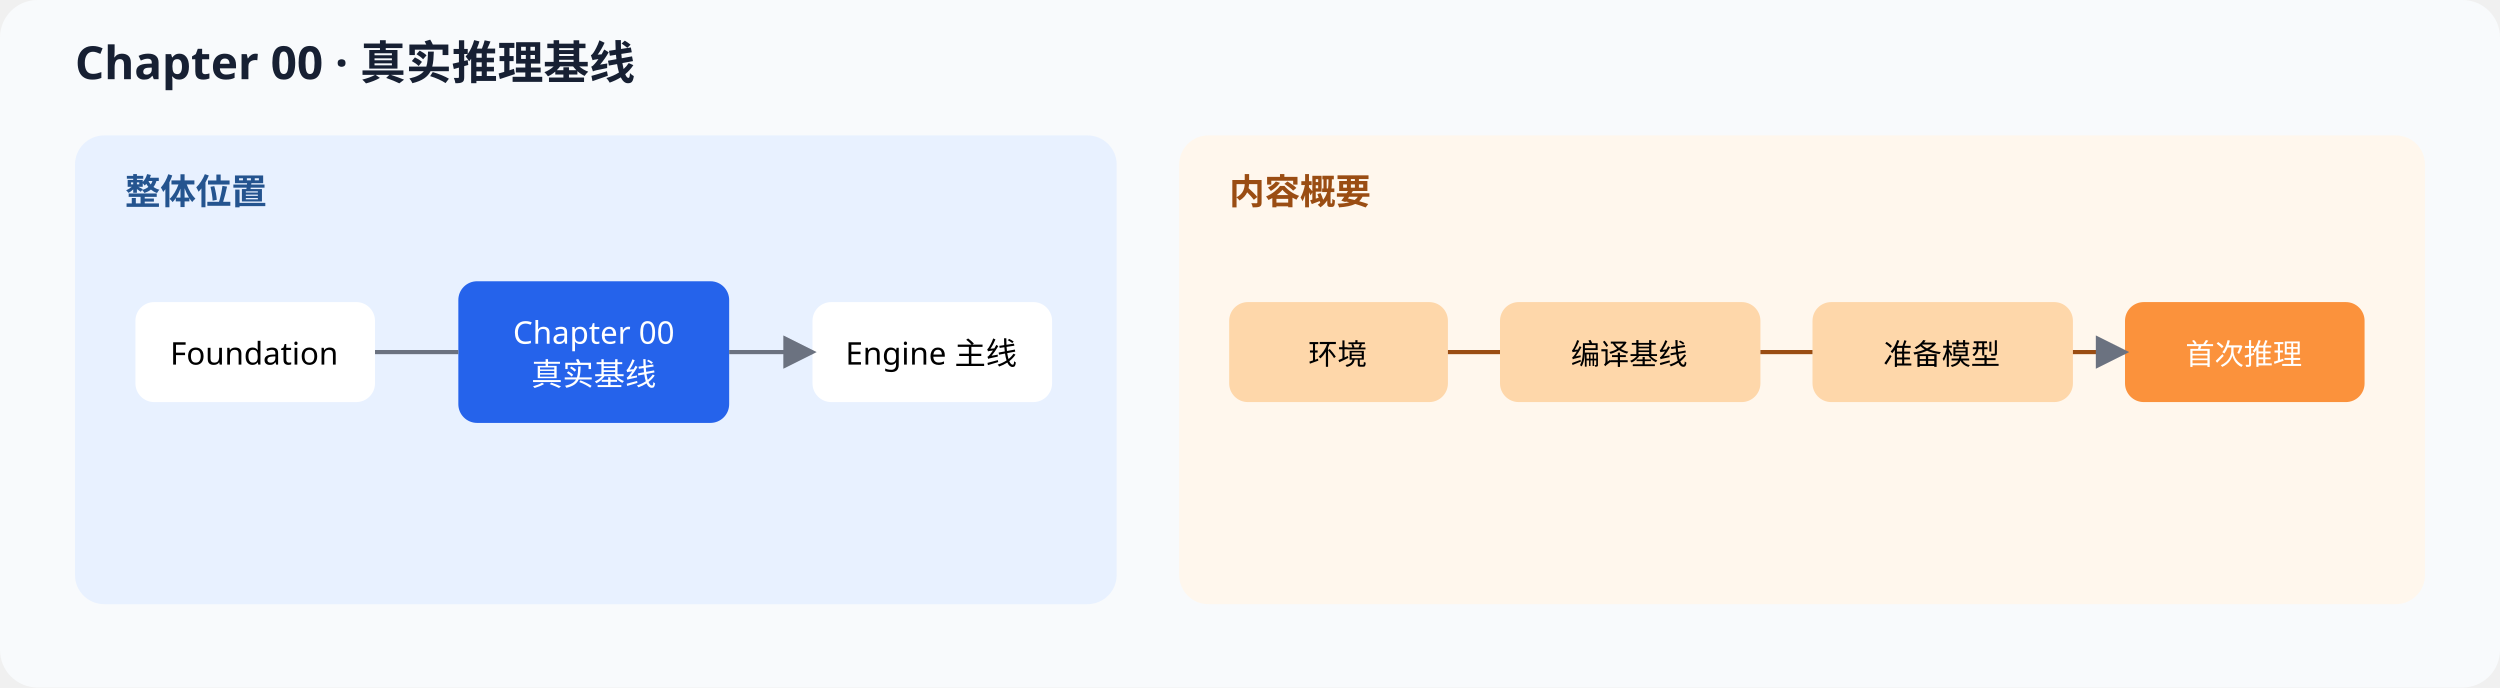
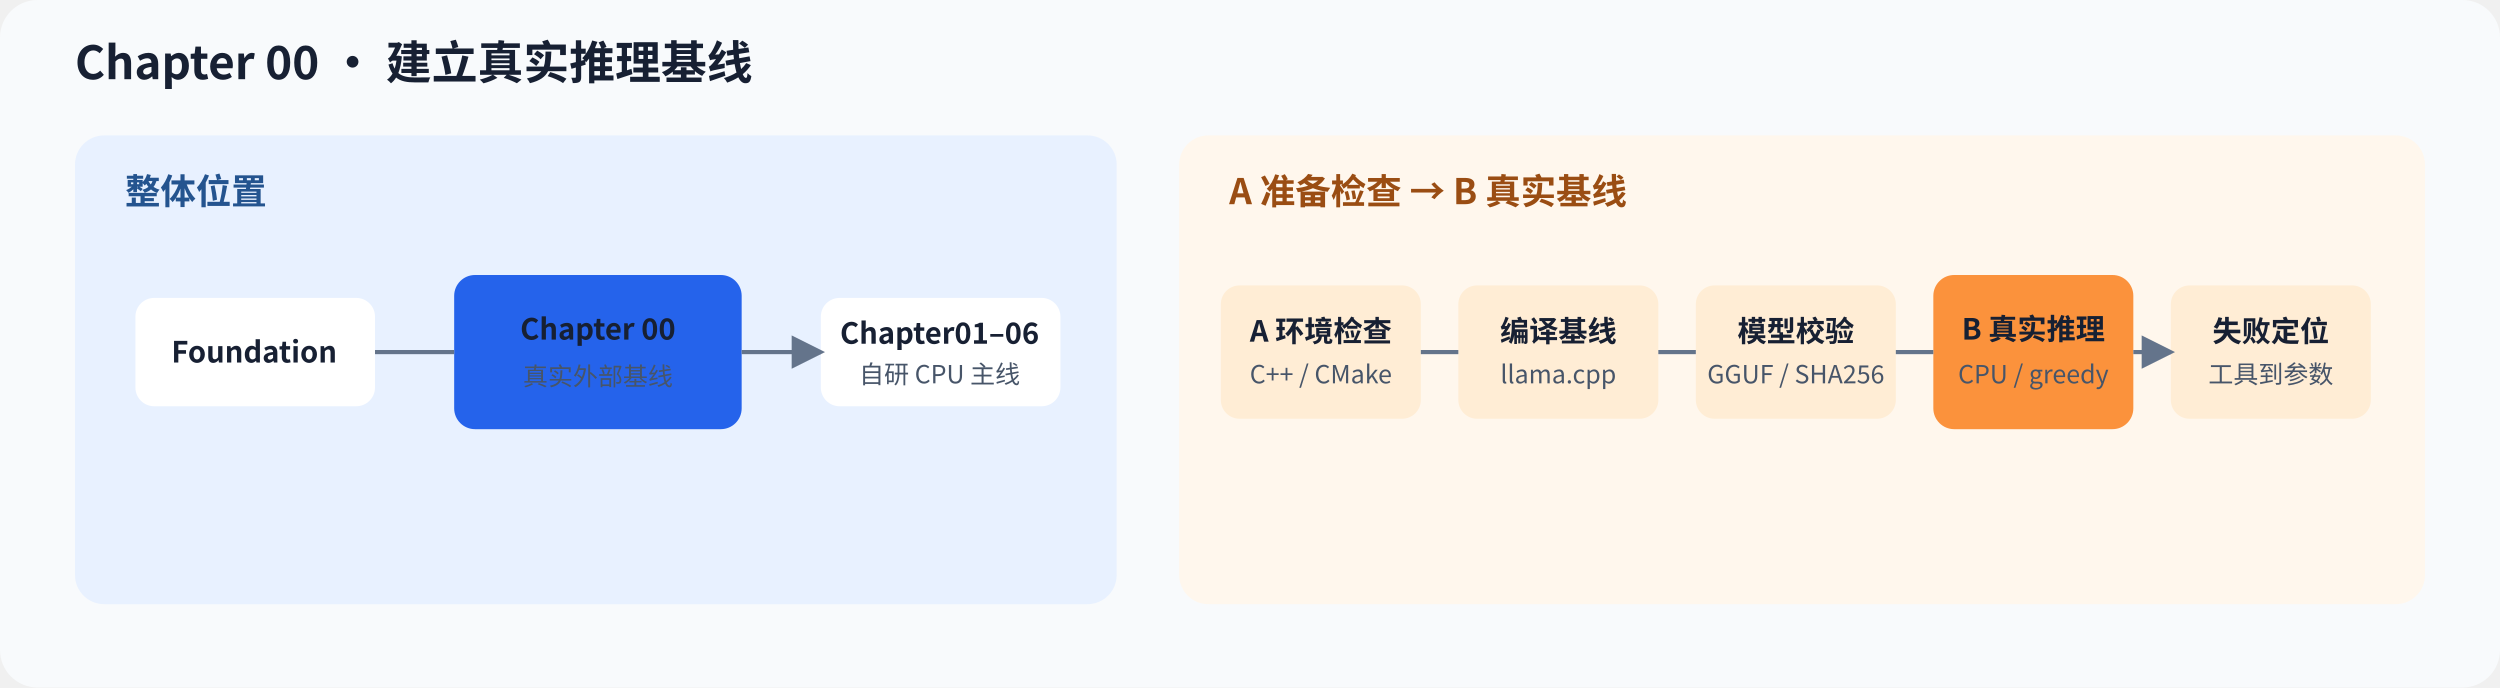
<svg xmlns="http://www.w3.org/2000/svg" viewBox="0 0 1200 330" role="img" aria-labelledby="title desc">
  <defs>
-     <marker id="a" markerWidth="8" markerHeight="8" refX="7" refY="4" orient="auto">
-       <path d="M0 0L8 4L0 8Z" fill="#6b7280" />
+     <marker id="arrow" markerWidth="8" markerHeight="8" refX="7" refY="4" orient="auto">
+       <path d="M0 0L8 4L0 8Z" fill="#64748b" />
    </marker>
+     <style>
+       .title { font: 700 22px "Noto Sans CJK SC", sans-serif; fill: #172033; }
+       .section { font: 700 17px "Noto Sans CJK SC", sans-serif; }
+       .label { font: 600 14px "Noto Sans CJK SC", sans-serif; fill: #172033; }
+       .small { font: 400 12px "Noto Sans CJK SC", sans-serif; fill: #475569; }
+       .line { fill: none; stroke: #64748b; stroke-width: 2; marker-end: url(#arrow); }
+     </style>
  </defs>
  <rect width="1200" height="330" rx="18" fill="#f8fafc" />
-   <text x="36" y="38" font-family="sans-serif" font-size="22" font-weight="700" fill="#172033">Chapter 00 · 真实推理基线</text>
+   <text x="36" y="38" class="title">Chapter 00 · 建立真实推理基线</text>
  <rect x="36" y="65" width="500" height="225" rx="14" fill="#e8f1ff" />
-   <text x="60" y="98" font-family="sans-serif" font-size="17" font-weight="700" fill="#24548f">整体位置</text>
-   <g font-family="sans-serif" font-size="15" text-anchor="middle">
-     <rect x="65" y="145" width="115" height="48" rx="9" fill="#fff" />
-     <text x="122" y="175">Foundation</text>
-     <rect x="220" y="135" width="130" height="68" rx="9" fill="#2563eb" />
-     <text x="285" y="165" fill="#fff">Chapter 00</text>
-     <text x="285" y="185" fill="#fff">真实基线</text>
-     <rect x="390" y="145" width="115" height="48" rx="9" fill="#fff" />
-     <text x="447" y="175">Engine 主线</text>
+   <text x="60" y="98" class="section" fill="#24548f">整体位置</text>
+   <rect x="65" y="143" width="115" height="52" rx="9" fill="#ffffff" />
+   <text x="122" y="174" text-anchor="middle" class="label">Foundation</text>
+   <rect x="218" y="132" width="138" height="74" rx="10" fill="#2563eb" />
+   <text x="287" y="163" text-anchor="middle" class="label" fill="#ffffff">Chapter 00</text>
+   <text x="287" y="185" text-anchor="middle" class="small" fill="#dbeafe">真实外部基线</text>
+   <rect x="394" y="143" width="115" height="52" rx="9" fill="#ffffff" />
+   <text x="451" y="165" text-anchor="middle" class="label">Chapter01–06</text>
+   <text x="451" y="184" text-anchor="middle" class="small">自研 CPU 主线</text>
+   <path d="M180 169H218M356 169H394" class="line" />
+   <rect x="566" y="65" width="598" height="225" rx="14" fill="#fff7ed" />
+   <text x="590" y="98" class="section" fill="#9a4d13">A 准备检查 → B 真实基线</text>
+   <g text-anchor="middle">
+     <rect x="586" y="137" width="96" height="64" rx="9" fill="#ffedd5" />
+     <text x="634" y="164" class="label">A 环境检查</text>
+     <text x="634" y="184" class="small">C++ / CMake</text>
+     <rect x="700" y="137" width="96" height="64" rx="9" fill="#ffedd5" />
+     <text x="748" y="164" class="label">编译基线</text>
+     <text x="748" y="184" class="small">llama.cpp</text>
+     <rect x="814" y="137" width="96" height="64" rx="9" fill="#ffedd5" />
+     <text x="862" y="164" class="label">模型校验</text>
+     <text x="862" y="184" class="small">GGUF / SHA256</text>
+     <rect x="928" y="132" width="96" height="74" rx="10" fill="#fb923c" />
+     <text x="976" y="163" class="label" fill="#ffffff">B 真实推理</text>
+     <text x="976" y="184" class="small" fill="#fff7ed">CPU / greedy</text>
+     <rect x="1042" y="137" width="96" height="64" rx="9" fill="#ffedd5" />
+     <text x="1090" y="164" class="label">失败定位</text>
+     <text x="1090" y="184" class="small">工具到参数</text>
  </g>
-   <path d="M180 169H220M350 169H390" stroke="#6b7280" stroke-width="2" marker-end="url(#a)" />
-   <rect x="566" y="65" width="598" height="225" rx="14" fill="#fff7ed" />
-   <text x="590" y="98" font-family="sans-serif" font-size="17" font-weight="700" fill="#9a4d13">内容概要</text>
-   <g font-family="sans-serif" font-size="14" text-anchor="middle">
-     <rect x="590" y="145" width="105" height="48" rx="9" fill="#fed7aa" />
-     <text x="642" y="175">环境</text>
-     <rect x="720" y="145" width="125" height="48" rx="9" fill="#fed7aa" />
-     <text x="782" y="175">编译基线</text>
-     <rect x="870" y="145" width="125" height="48" rx="9" fill="#fed7aa" />
-     <text x="932" y="175">准备模型</text>
-     <rect x="1020" y="145" width="115" height="48" rx="9" fill="#fb923c" />
-     <text x="1077" y="175" fill="#fff">首次推理</text>
-   </g>
-   <path d="M695 169H720M845 169H870M995 169H1020" stroke="#9a4d13" stroke-width="2" marker-end="url(#a)" />
+   <path d="M682 169H700M796 169H814M910 169H928M1024 169H1042" class="line" />
</svg>
